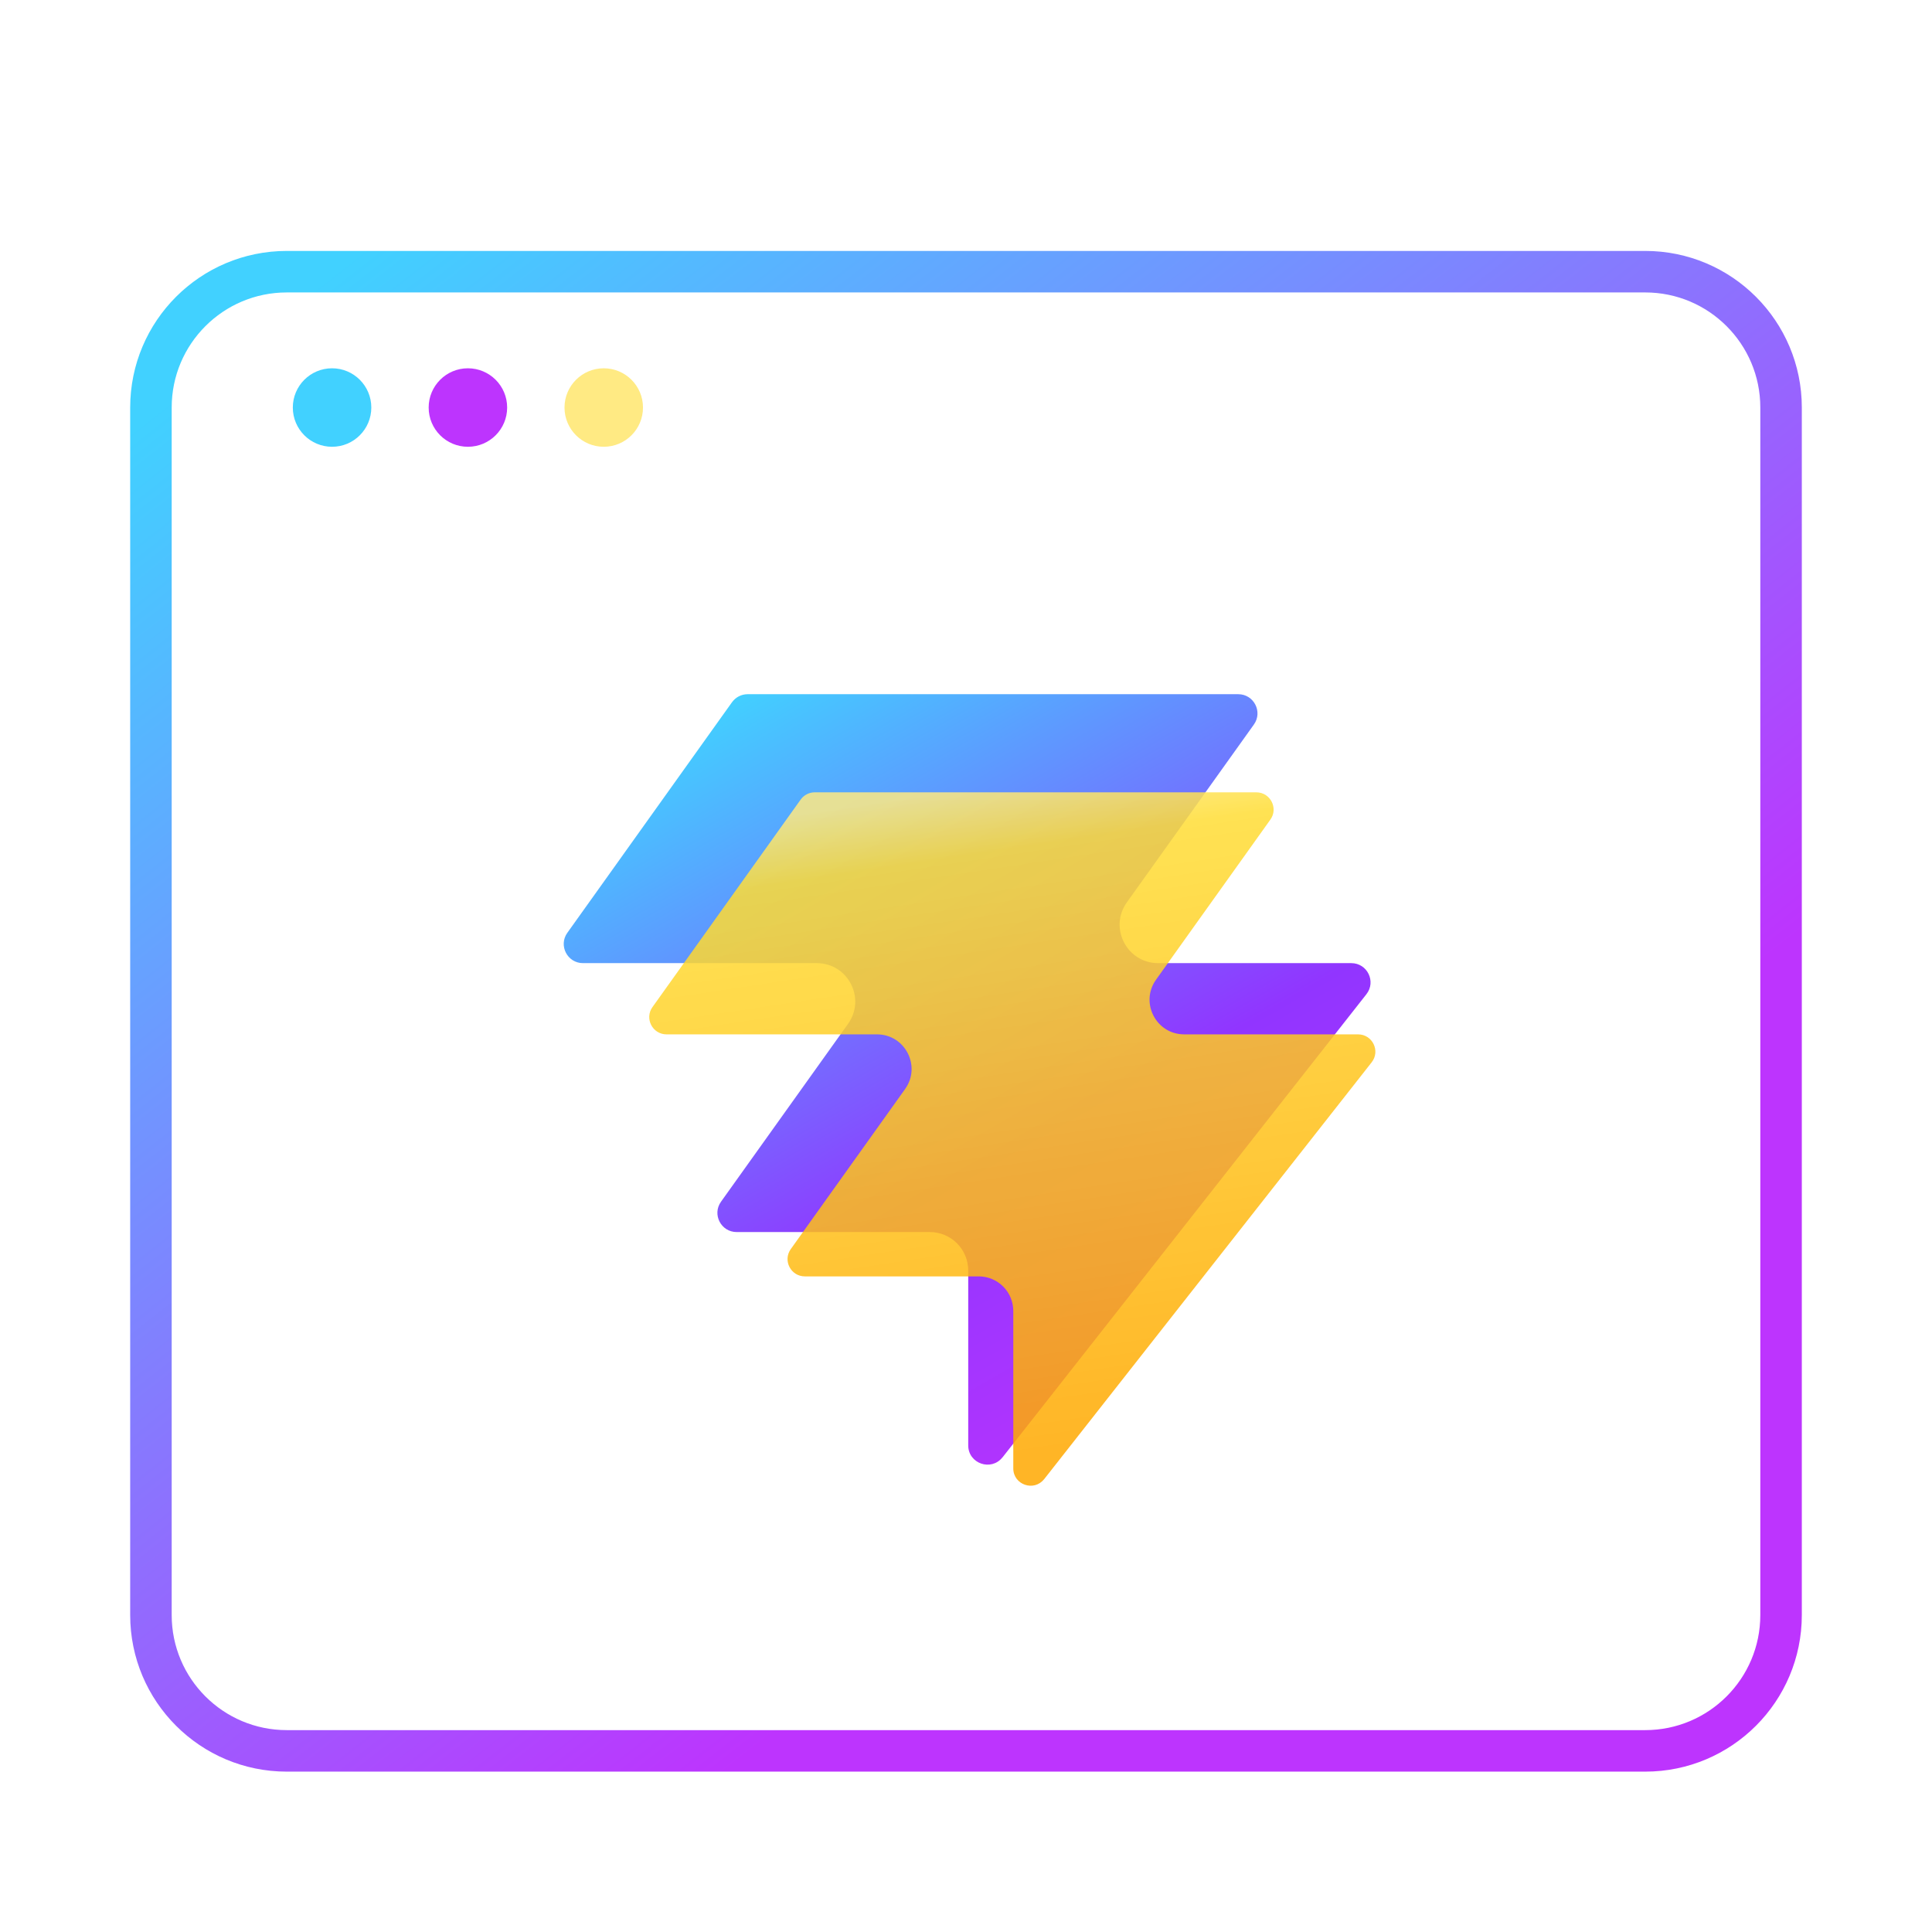
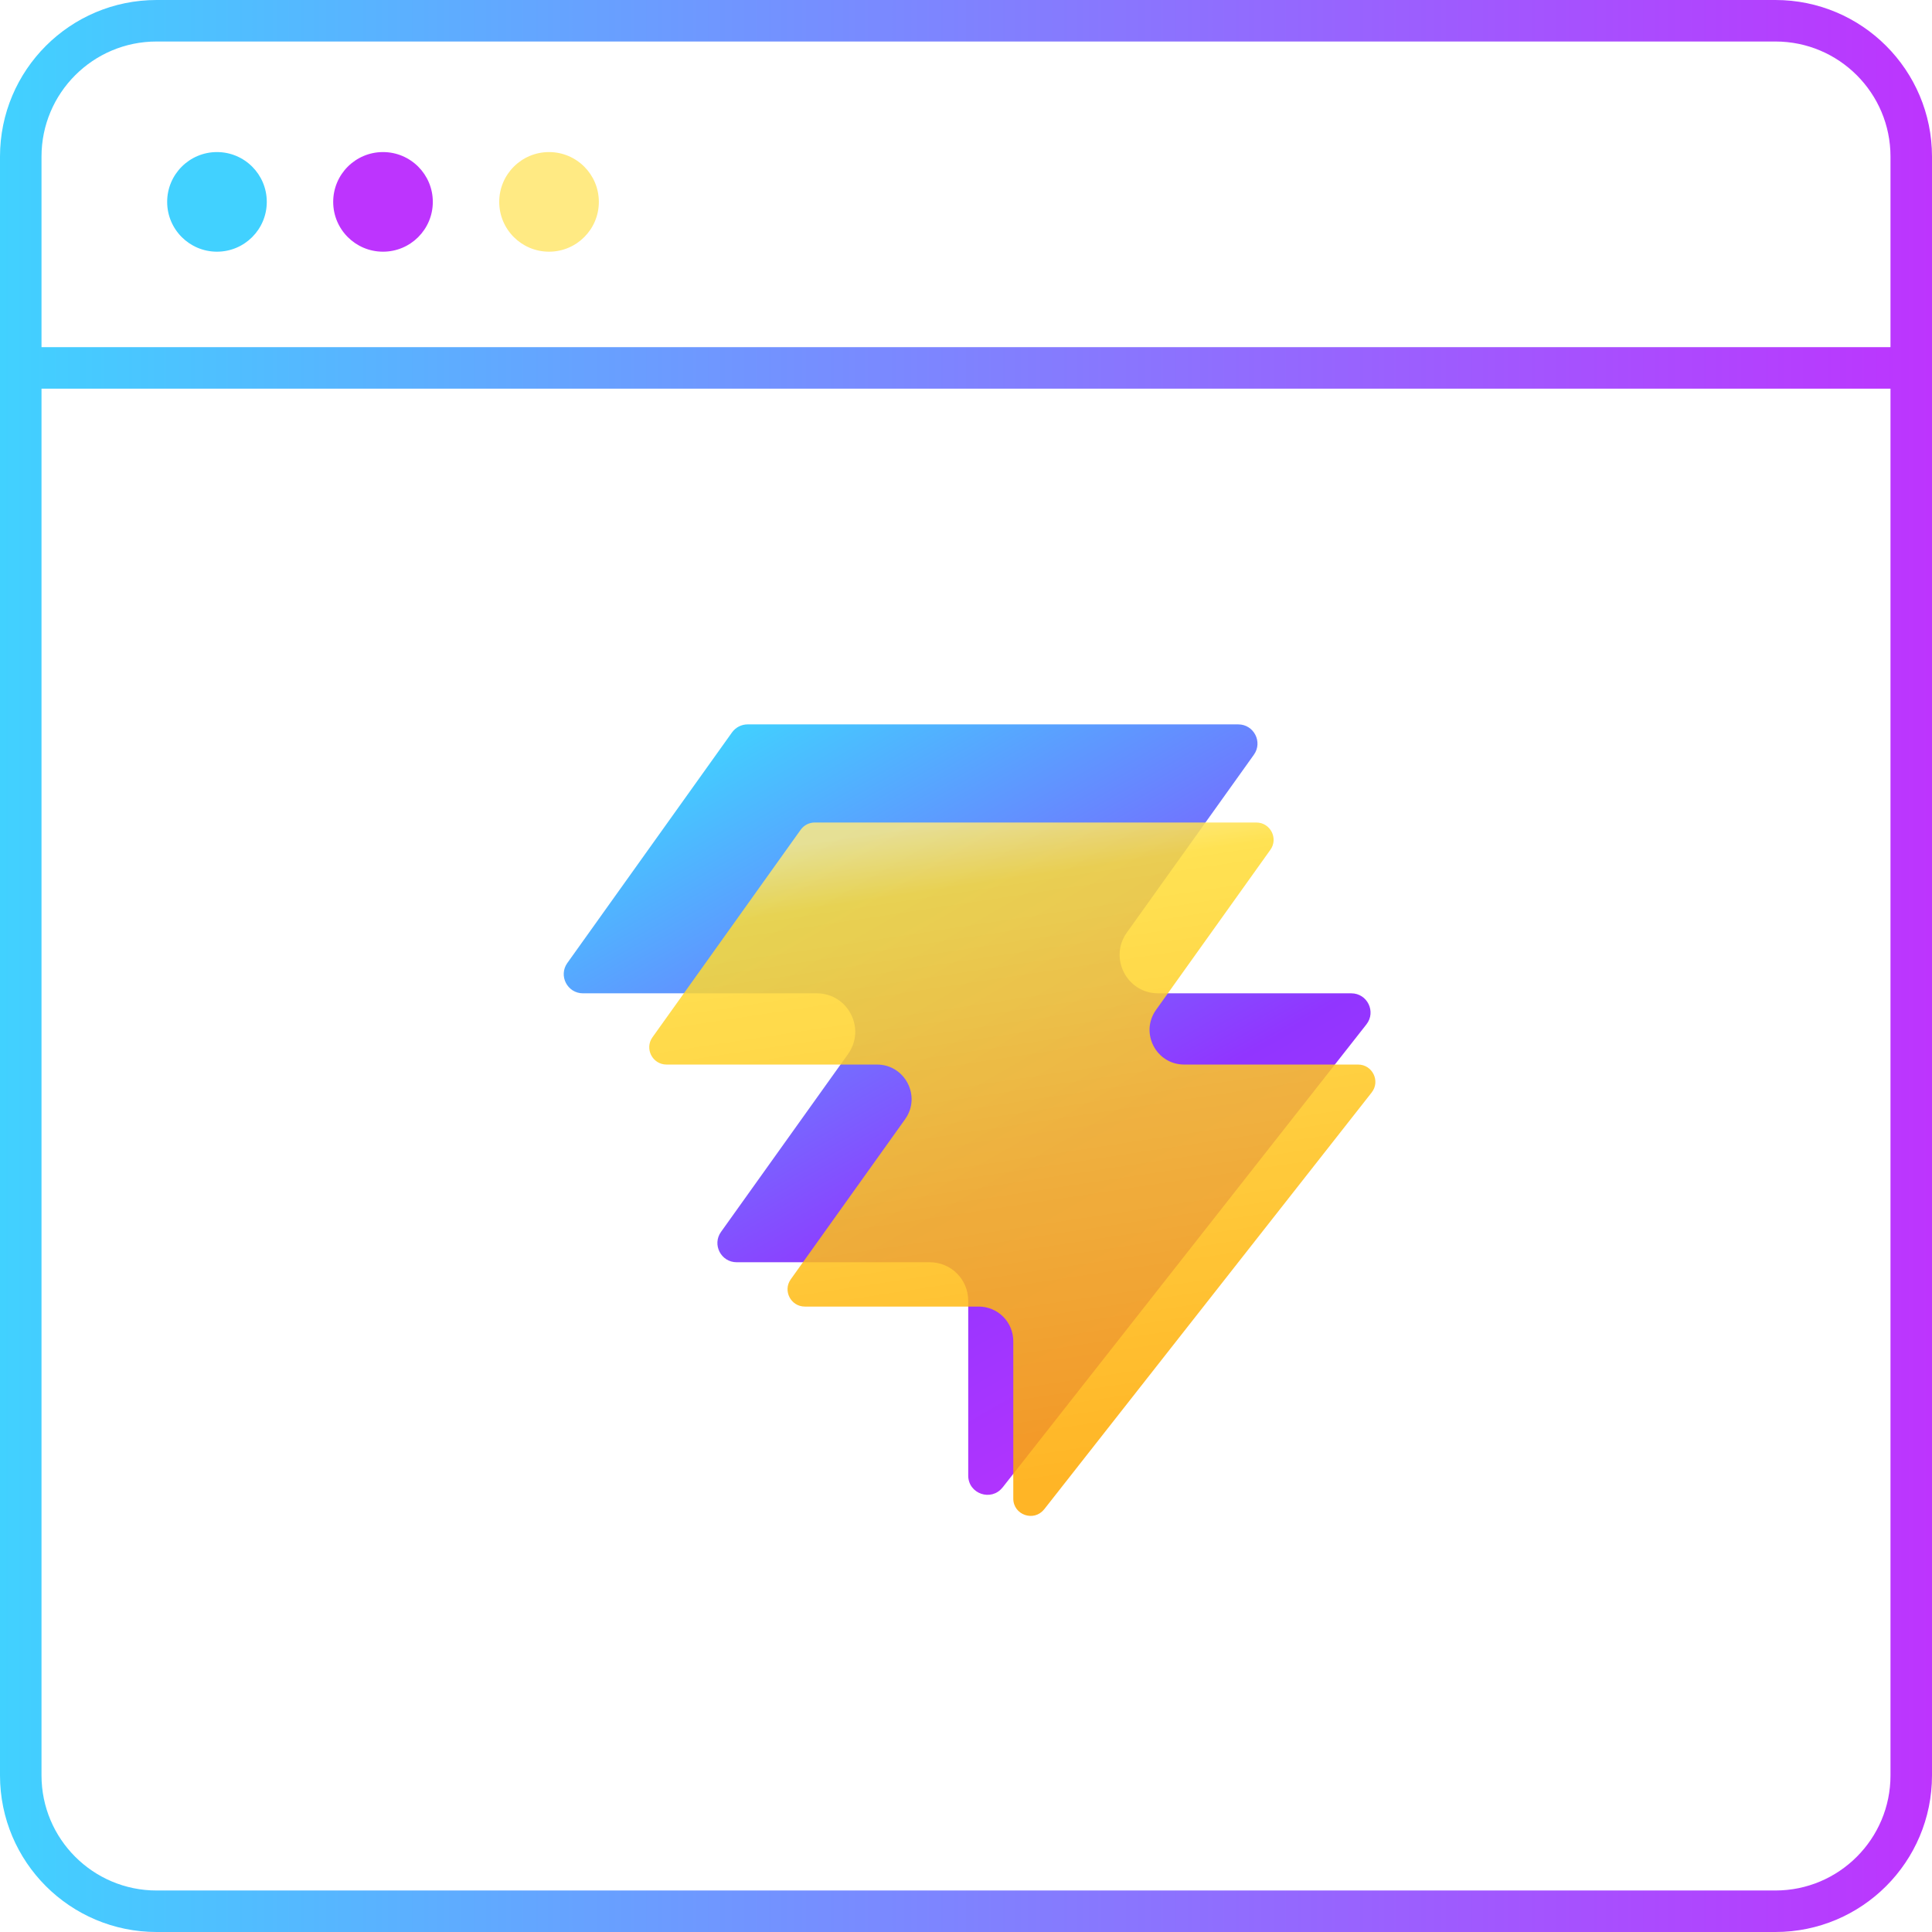
<svg xmlns="http://www.w3.org/2000/svg" width="256" height="256" viewBox="0 0 256 256">
  <defs>
-     <linearGradient id="frame-grad" x1="0%" y1="10%" x2="60%" y2="80%">
+     <linearGradient id="frame-grad" gradientUnits="userSpaceOnUse" x1="0" y1="0" x2="256" y2="0">
      <stop offset="0%" stop-color="#41D1FF" />
      <stop offset="100%" stop-color="#BD34FE" />
    </linearGradient>
    <linearGradient id="bolt-outer" x1="20%" y1="0%" x2="80%" y2="100%">
      <stop offset="0%" stop-color="#41D1FF" />
      <stop offset="60%" stop-color="#9135FF" />
      <stop offset="100%" stop-color="#BD34FE" />
    </linearGradient>
    <linearGradient id="bolt-inner" x1="40%" y1="0%" x2="55%" y2="95%">
      <stop offset="0%" stop-color="#FFEA83" />
      <stop offset="10%" stop-color="#FFDD35" />
      <stop offset="100%" stop-color="#FFA800" />
    </linearGradient>
  </defs>
-   <rect x="20" y="36" width="216" height="196" rx="18" ry="18" fill="none" stroke="url(#frame-grad)" stroke-width="5.5" />
-   <line x1="20" y1="72" x2="236" y2="72" stroke="url(#frame-grad)" stroke-width="3" opacity="0.45" />
-   <circle cx="44" cy="54" r="5.2" fill="#41D1FF" />
-   <circle cx="62" cy="54" r="5.2" fill="#BD34FE" />
-   <circle cx="80" cy="54" r="5.2" fill="#FFEA83" />
-   <path d="M40.151 45.71c-.663.844-2.02.374-2.02-.699V34.708a2.26 2.26 0 0 0-2.262-2.262H24.493c-.92 0-1.457-1.04-.92-1.788l7.479-10.471c1.07-1.498 0-3.578-1.842-3.578H15.443c-.92 0-1.456-1.04-.92-1.788l9.696-13.576c.213-.297.556-.474.92-.474h28.894c.92 0 1.456 1.04.92 1.788l-7.48 10.471c-1.07 1.498 0 3.579 1.842 3.579h11.376c.944 0 1.474 1.087.89 1.83L40.153 45.712z" transform="translate(42.500 90.250) scale(2.25)" fill="url(#bolt-outer)" />
-   <path d="M40.151 45.71c-.663.844-2.02.374-2.02-.699V34.708a2.26 2.26 0 0 0-2.262-2.262H24.493c-.92 0-1.457-1.04-.92-1.788l7.479-10.471c1.07-1.498 0-3.578-1.842-3.578H15.443c-.92 0-1.456-1.04-.92-1.788l9.696-13.576c.213-.297.556-.474.92-.474h28.894c.92 0 1.456 1.04.92 1.788l-7.48 10.471c-1.07 1.498 0 3.579 1.842 3.579h11.376c.944 0 1.474 1.087.89 1.83L40.153 45.712z" transform="translate(57.050 103.425) scale(2.025)" fill="url(#bolt-inner)" opacity="0.85" />
+   <rect x="2.75" y="2.75" width="250.50" height="250.50" rx="18" ry="18" fill="none" stroke="url(#frame-grad)" stroke-width="5.5" />
+   <line x1="2.75" y1="48.75" x2="253.25" y2="48.75" stroke="url(#frame-grad)" stroke-width="5.5" stroke-linecap="butt" opacity="1.0" />
+   <circle cx="28.75" cy="26.75" r="6.6" fill="#41D1FF" />
+   <circle cx="50.75" cy="26.75" r="6.6" fill="#BD34FE" />
+   <circle cx="72.75" cy="26.75" r="6.6" fill="#FFEA83" />
+   <path d="M40.151 45.71c-.663.844-2.02.374-2.02-.699V34.708a2.26 2.26 0 0 0-2.262-2.262H24.493c-.92 0-1.457-1.04-.92-1.788l7.479-10.471c1.07-1.498 0-3.578-1.842-3.578H15.443c-.92 0-1.456-1.04-.92-1.788l9.696-13.576c.213-.297.556-.474.92-.474h28.894c.92 0 1.456 1.04.92 1.788l-7.48 10.471c-1.07 1.498 0 3.579 1.842 3.579h11.376c.944 0 1.474 1.087.89 1.83L40.153 45.712z" transform="translate(42.500 94.250) scale(2.25)" fill="url(#bolt-outer)" />
+   <path d="M40.151 45.71c-.663.844-2.02.374-2.02-.699V34.708a2.26 2.26 0 0 0-2.262-2.262H24.493c-.92 0-1.457-1.04-.92-1.788l7.479-10.471c1.07-1.498 0-3.578-1.842-3.578H15.443c-.92 0-1.456-1.04-.92-1.788l9.696-13.576c.213-.297.556-.474.92-.474h28.894c.92 0 1.456 1.04.92 1.788l-7.48 10.471c-1.07 1.498 0 3.579 1.842 3.579h11.376c.944 0 1.474 1.087.89 1.83L40.153 45.712z" transform="translate(57.050 107.425) scale(2.025)" fill="url(#bolt-inner)" opacity="0.85" />
</svg>
